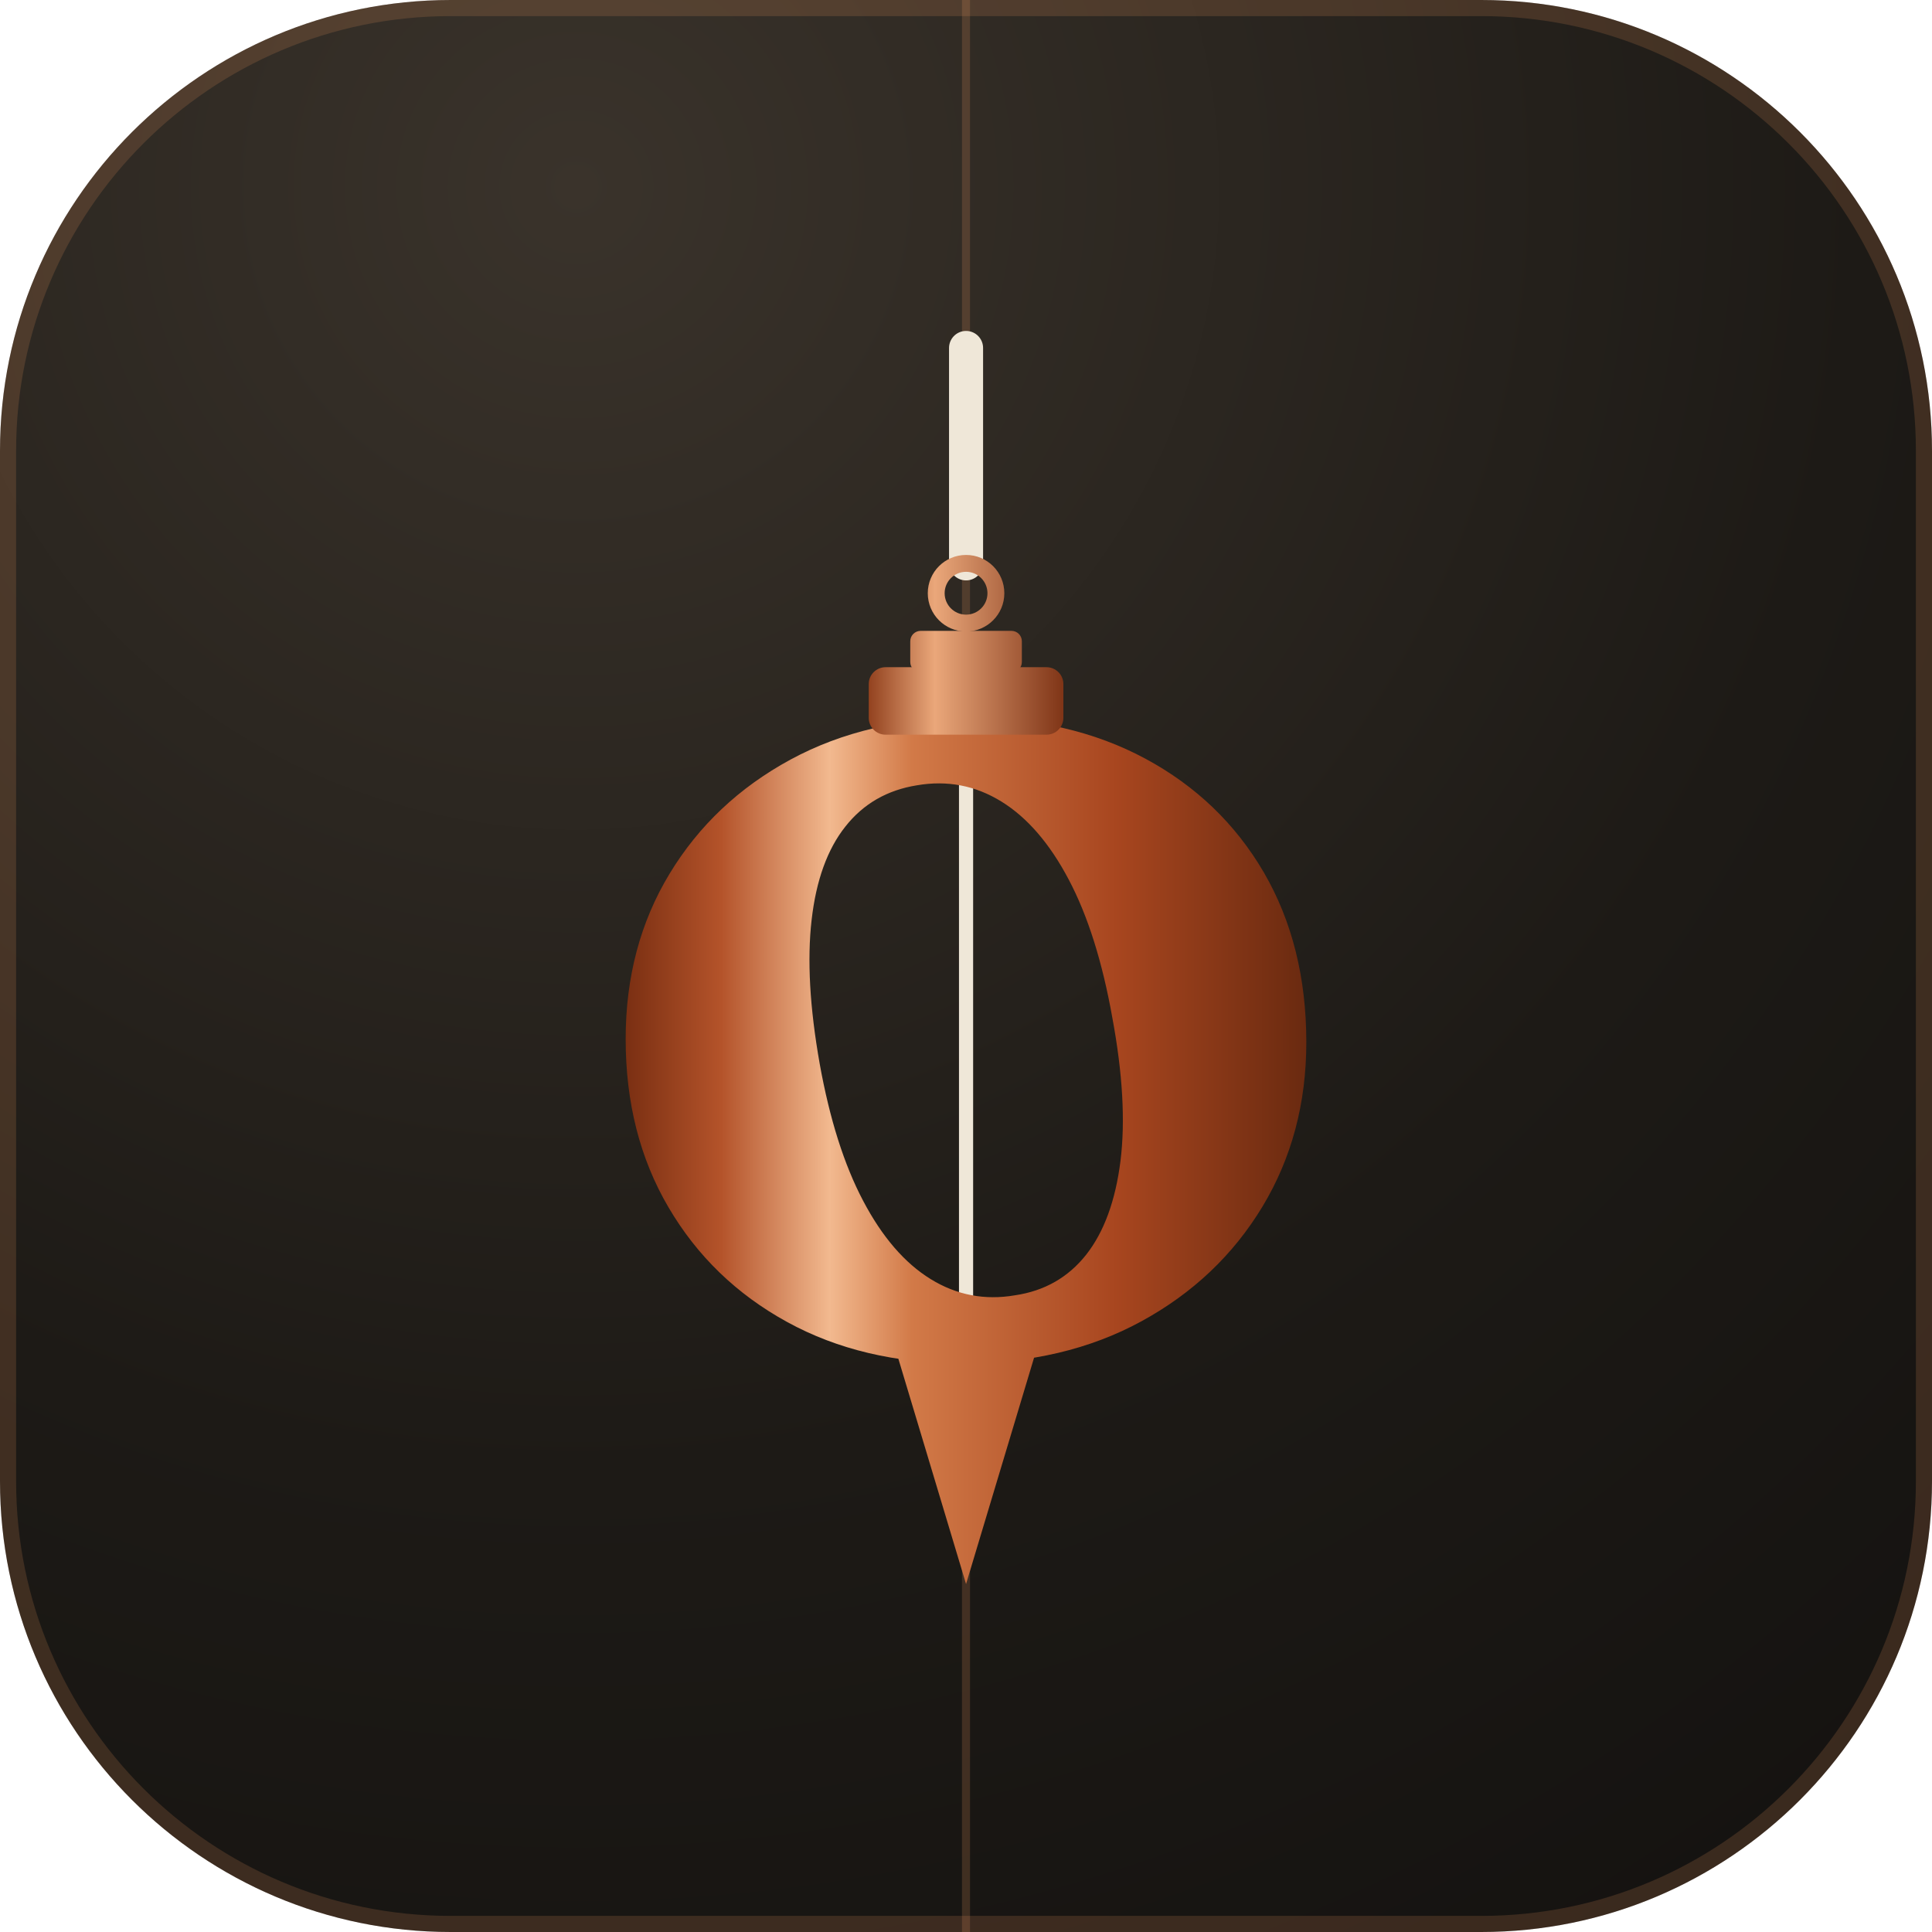
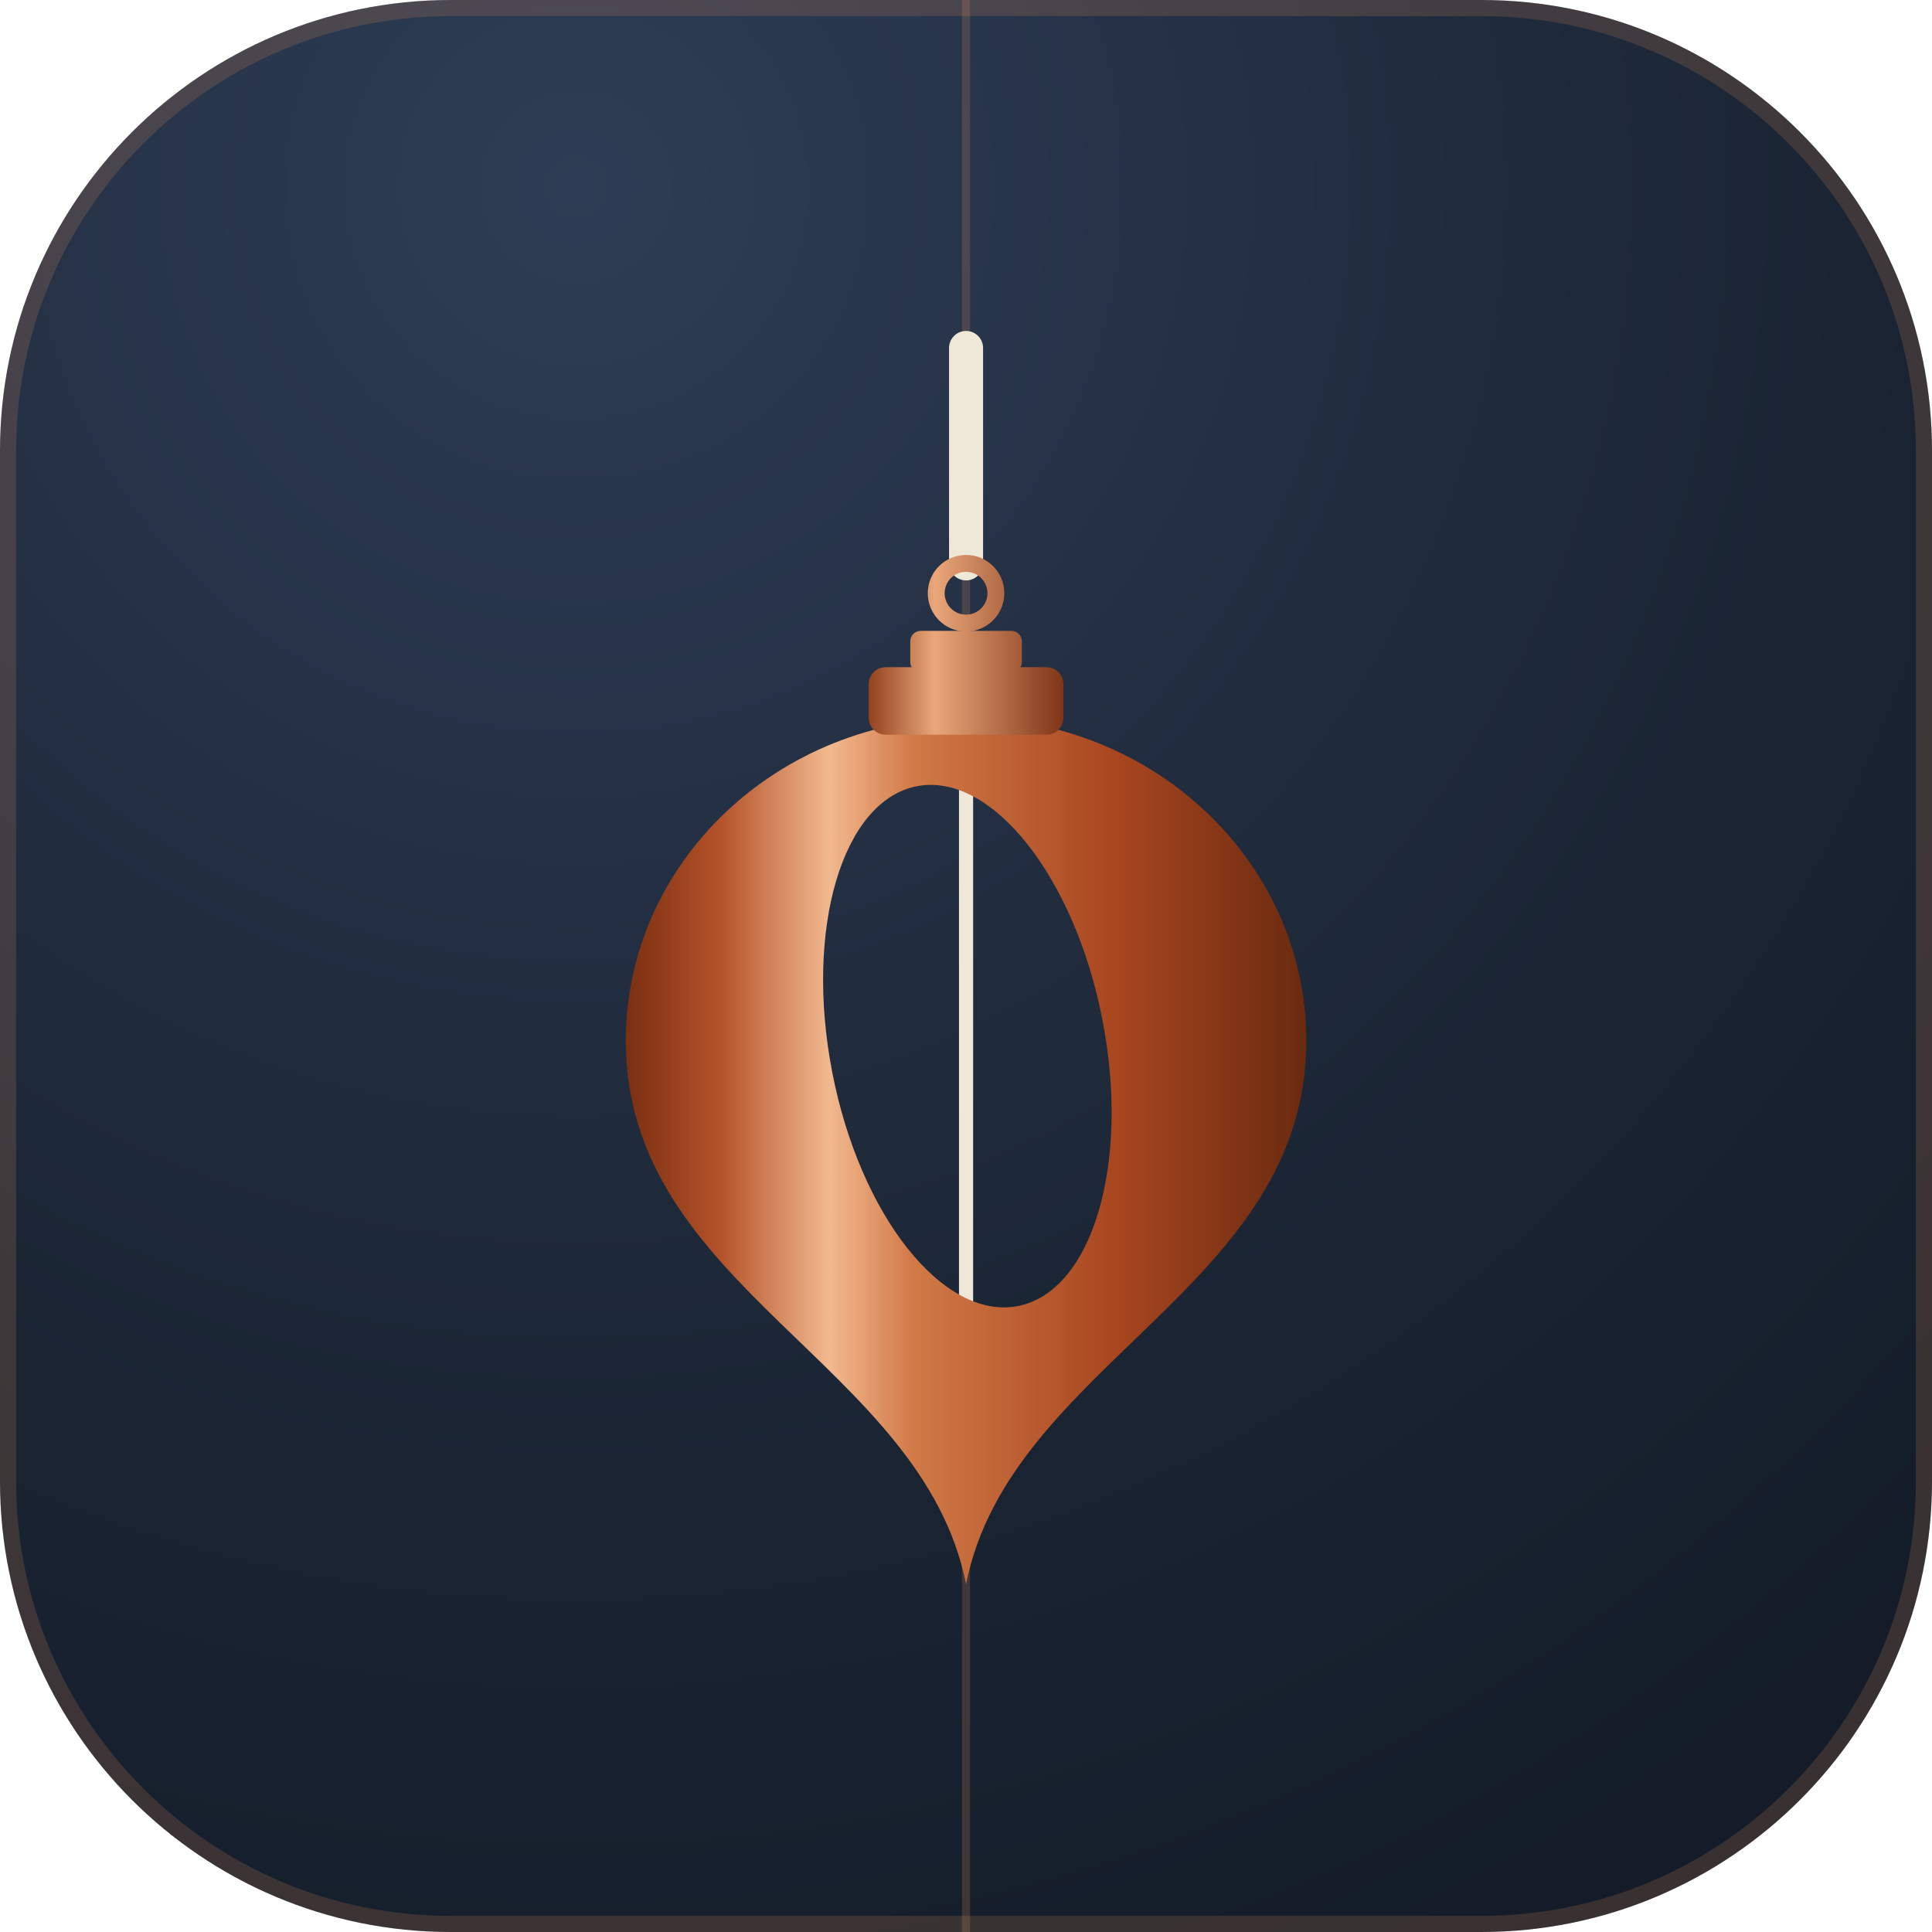
<svg xmlns="http://www.w3.org/2000/svg" width="1024" height="1024" viewBox="0 0 120 120">
  <defs>
    <radialGradient id="bg" cx="30%" cy="10%" r="110%">
-       <stop offset="0" stop-color="#3a332b" />
-       <stop offset=".6" stop-color="#1d1a16" />
-       <stop offset="1" stop-color="#141210" />
+       <stop offset="0" stop-color="#2E3D55" />
+       <stop offset=".6" stop-color="#1A2433" />
+       <stop offset="1" stop-color="#121A26" />
    </radialGradient>
  </defs>
  <rect width="120" height="120" rx="28" fill="url(#bg)" />
  <rect x=".5" y=".5" width="119" height="119" rx="27.5" fill="none" stroke="#e3955c" stroke-opacity=".18" />
  <line x1="60" y1="0" x2="60" y2="120" stroke="#e3955c" stroke-opacity=".2" stroke-width=".5" />
  <svg x="36.443" y="20" width="47.113" height="80" viewBox="264.4 21 58.45 99.25">
    <defs>
      <linearGradient id="m_i" gradientUnits="userSpaceOnUse" x1="267.4" y1="0" x2="319.85" y2="0">
        <stop offset="0" stop-color="#7a2f12" />
        <stop offset=".14" stop-color="#b4532a" />
        <stop offset=".3" stop-color="#f2b98f" />
        <stop offset=".42" stop-color="#d27a48" />
        <stop offset=".72" stop-color="#a8461f" />
        <stop offset="1" stop-color="#6a2a10" />
      </linearGradient>
      <linearGradient id="mv_i" gradientUnits="userSpaceOnUse" x1="285.63" y1="0" x2="301.63" y2="0">
        <stop offset="0" stop-color="#8a3816" />
        <stop offset=".35" stop-color="#eaa77a" />
        <stop offset="1" stop-color="#7a2f12" />
      </linearGradient>
      <linearGradient id="st_i" gradientUnits="userSpaceOnUse" x1="289.63" y1="0" x2="297.63" y2="0">
        <stop offset="0" stop-color="#9a958c" />
        <stop offset=".4" stop-color="#f4f1ea" />
        <stop offset="1" stop-color="#8d887f" />
      </linearGradient>
    </defs>
    <path d="M293.63 23V39.6" stroke="#efe7d8" stroke-width="2.624" stroke-linecap="round" />
    <path d="M293.63 53.5V97.25" stroke="#efe7d8" stroke-width="1.09" />
    <g>
-       <path d="M293.85 51.50L293.85 51.50Q301.60 51.50 307.45 54.65Q313.30 57.80 316.58 63.42Q319.85 69.05 319.85 76.50L319.85 76.50Q319.85 83.55 316.48 89.15Q313.10 94.75 307.15 98Q301.20 101.25 293.35 101.25L293.35 101.25Q285.65 101.25 279.83 98.05Q274 94.85 270.70 89.22Q267.40 83.60 267.40 76.25L267.40 76.25Q267.40 69.10 270.78 63.52Q274.15 57.95 280.10 54.72Q286.05 51.50 293.85 51.50ZM297.40 96L297.40 96Q300.80 95.50 302.88 92.88Q304.95 90.25 305.53 85.65Q306.10 81.05 304.90 74.60L304.90 74.60Q303.75 68.15 301.55 63.98Q299.35 59.80 296.35 57.95Q293.35 56.10 289.85 56.70L289.85 56.70Q286.40 57.25 284.33 59.88Q282.25 62.50 281.73 67.07Q281.20 71.65 282.35 78.15L282.35 78.15Q283.50 84.55 285.70 88.72Q287.90 92.90 290.90 94.75Q293.90 96.60 297.40 96ZM287.38 97.45L299.88 97.45L293.63 118.25Z" fill="url(#m_i)" />
+       <path d="M293.63 51.50C308.11 51.50 319.85 62.65 319.85 76.40C319.85 95.40 297.03 101.25 293.63 118.25C290.23 101.25 267.41 95.40 267.41 76.40C267.41 62.65 279.15 51.50 293.63 51.50ZM289.84 56.77C295.58 55.66 301.99 63.72 304.14 74.78C306.29 85.84 303.37 95.71 297.62 96.83C291.88 97.94 285.47 89.88 283.32 78.82C281.17 67.76 284.09 57.89 289.84 56.77Z" fill="url(#m_i)" fill-rule="evenodd" />
    </g>
    <rect x="289.33" y="44.8" width="8.6" height="3.2" rx=".8" fill="url(#mv_i)" />
    <rect x="286.13" y="47.6" width="15" height="5.2" rx="1.3" fill="url(#mv_i)" />
    <circle cx="293.63" cy="41.9" r="2.3" fill="none" stroke="url(#mv_i)" stroke-width="1.3" />
  </svg>
</svg>
